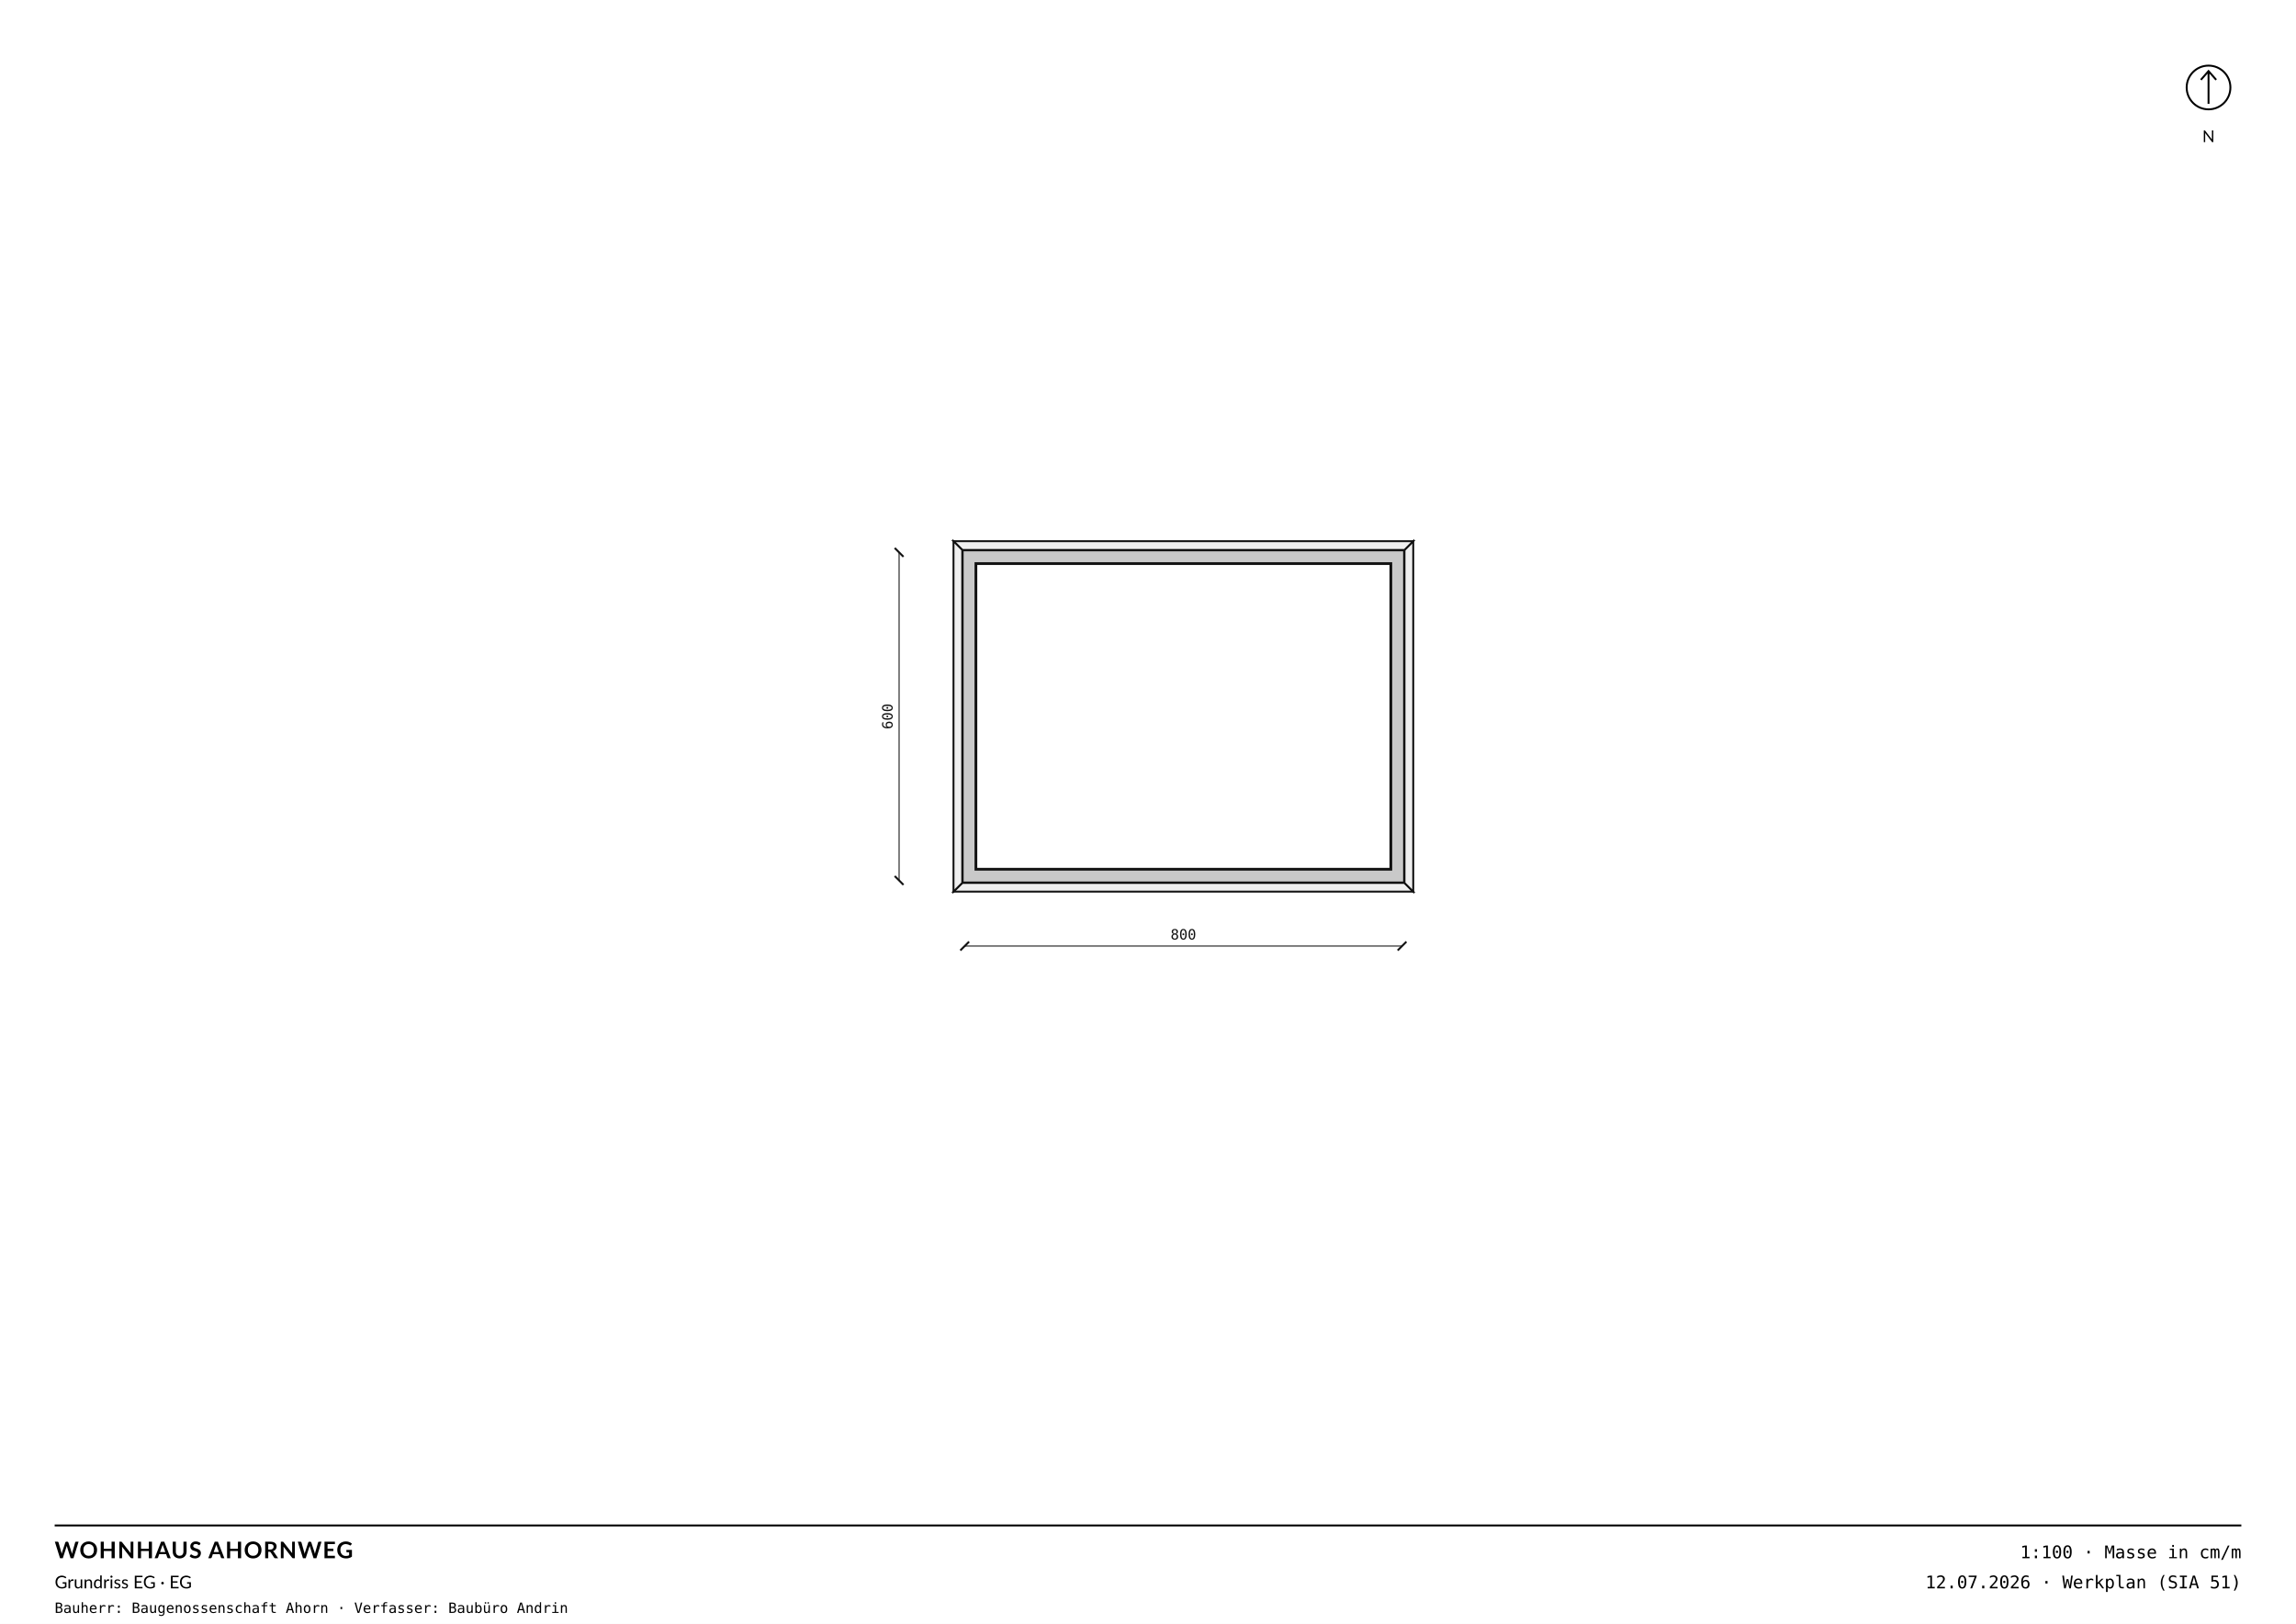
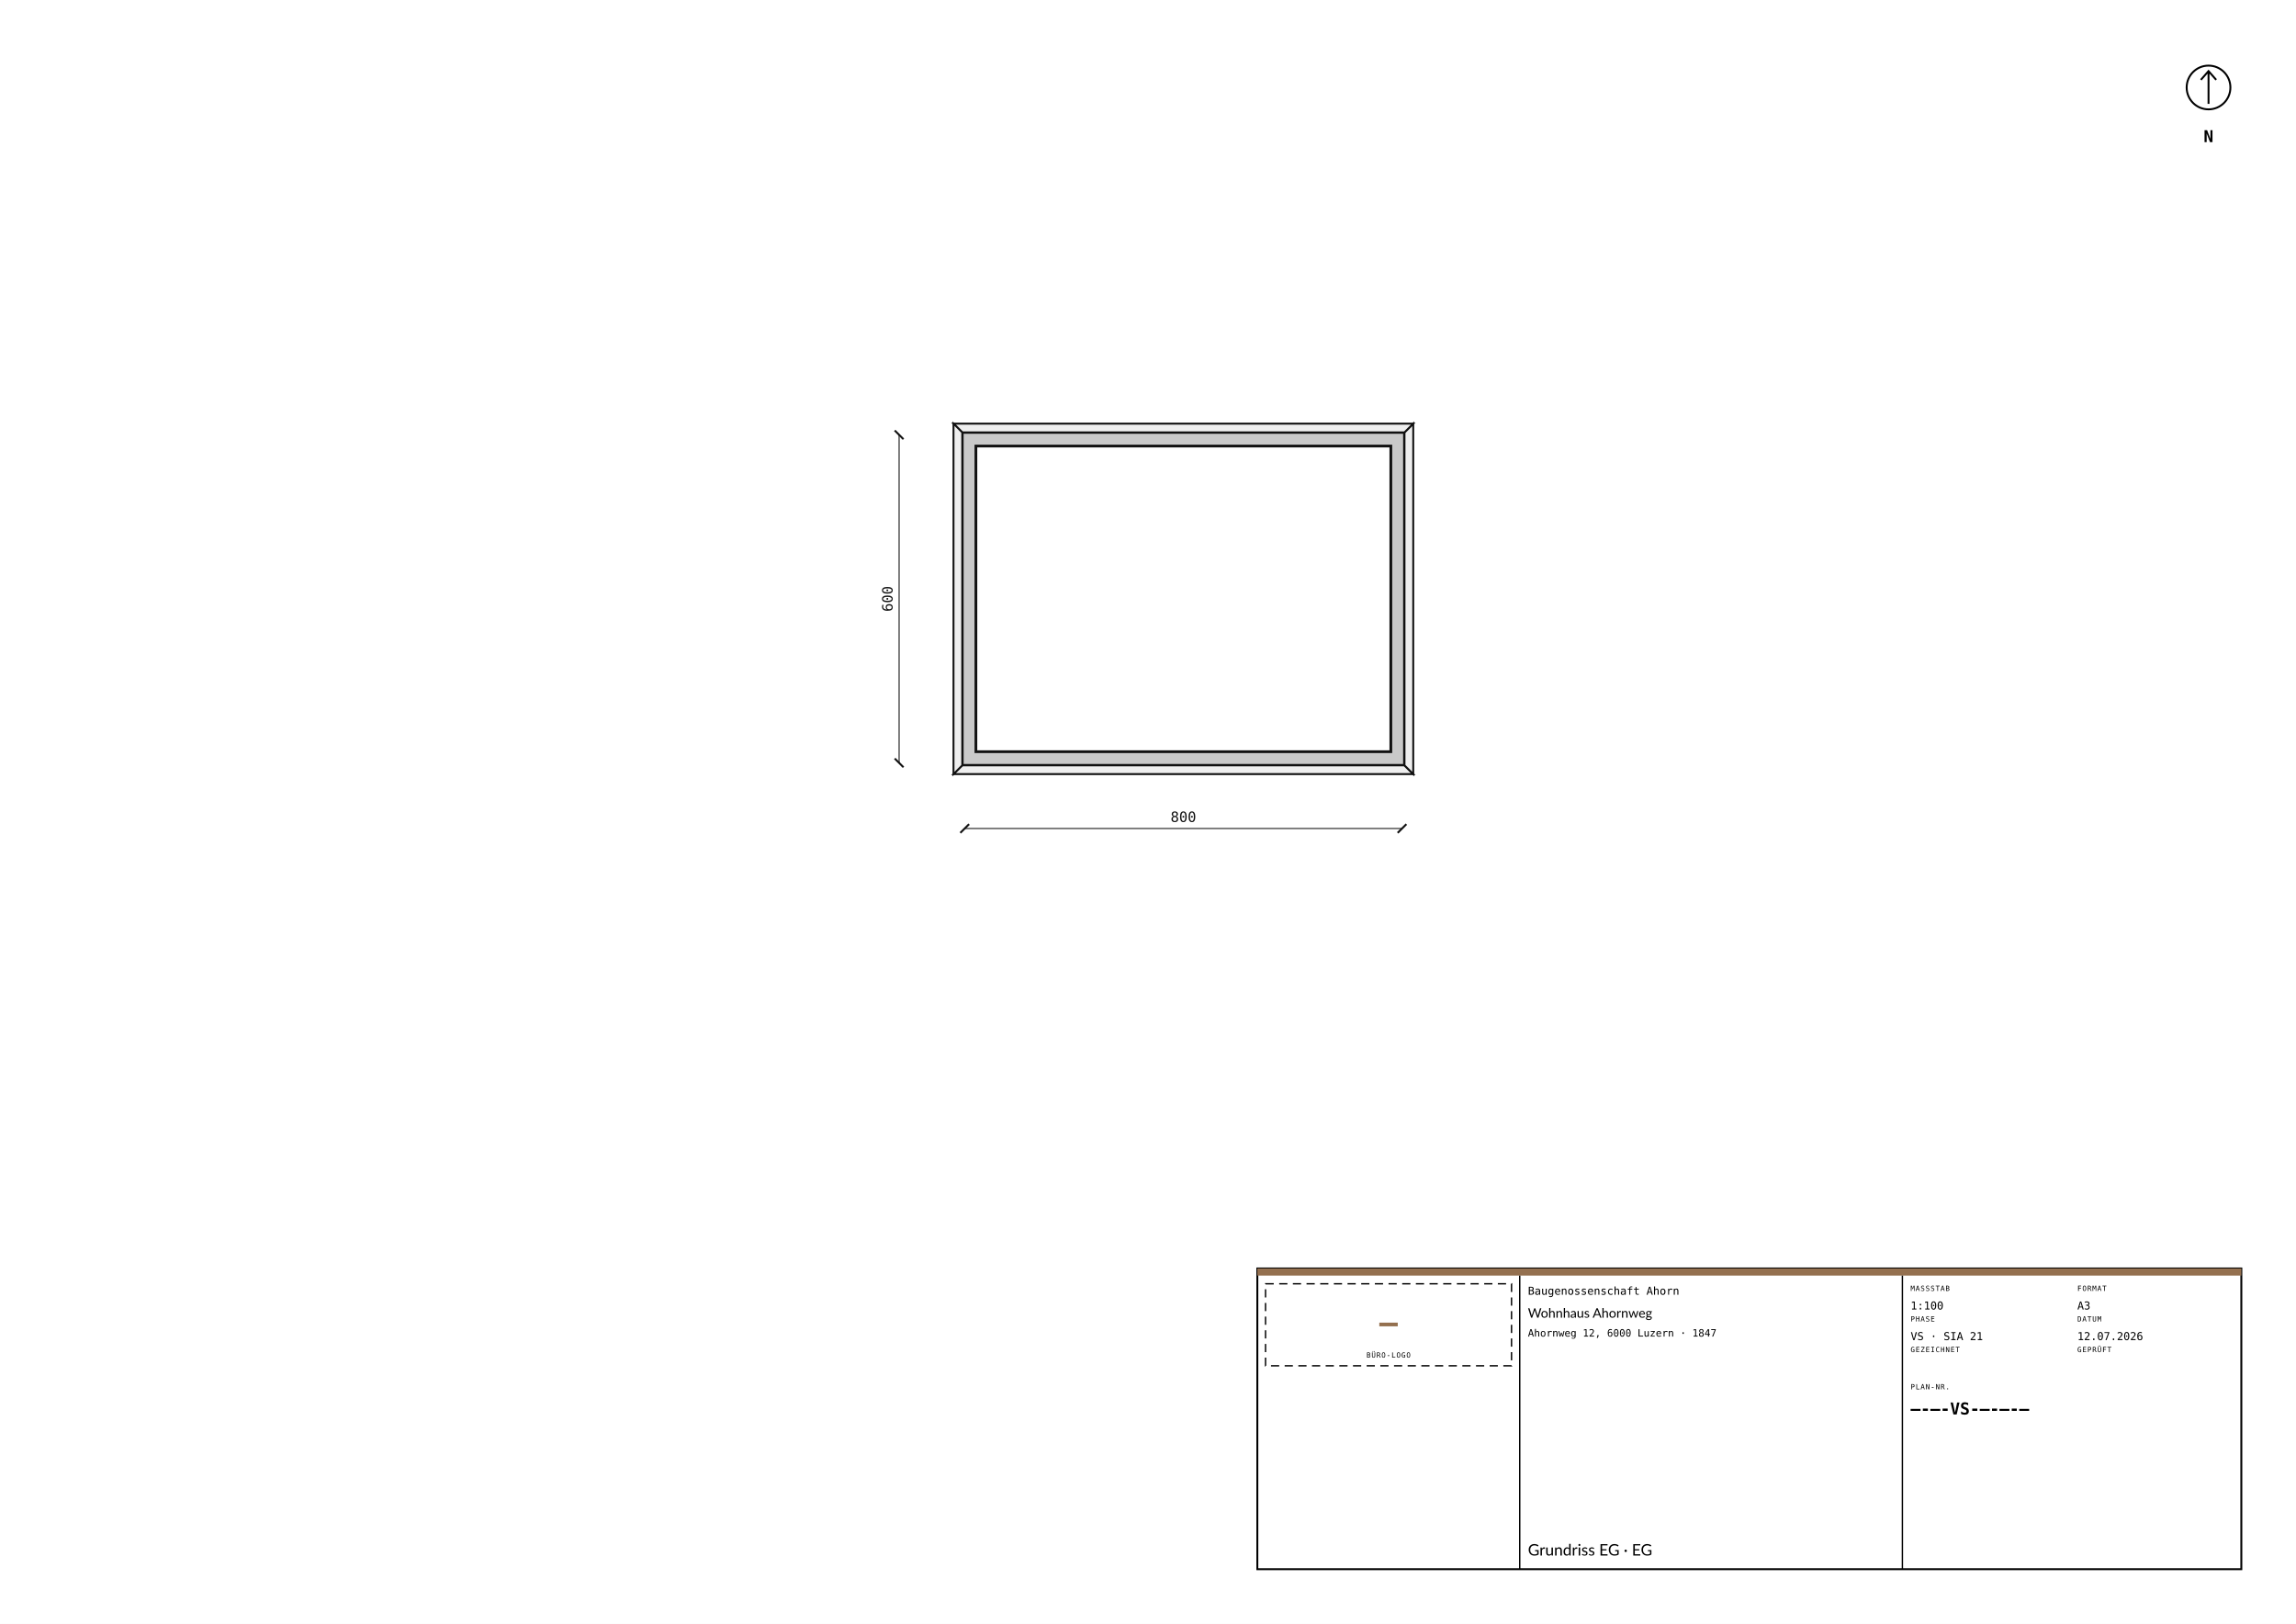
<svg xmlns="http://www.w3.org/2000/svg" width="420mm" height="297mm" viewBox="0 0 420 297" font-family="Helvetica, Arial, sans-serif">
  <rect width="420" height="297" fill="white" />
-   <g transform="translate(176.47, 161.03) scale(0.01)">
+   <g transform="translate(176.47, 139.53) scale(0.01)">
    <path d="M 8045 45 L 8045 -6045 L -45 -6045 L -45 45 Z M 205 -5795 L 7795 -5795 L 7795 -205 L 205 -205 Z" fill-rule="evenodd" fill="#c9c9c9" stroke="#111" stroke-width="50" />
    <path d="M -45 45 L 8045 45 L 8205 205 L -205 205 Z" fill-rule="evenodd" fill="#efefef" stroke="#111" stroke-width="35" />
    <path d="M 8045 45 L 8045 -6045 L 8205 -6205 L 8205 205 Z" fill-rule="evenodd" fill="#efefef" stroke="#111" stroke-width="35" />
    <path d="M 8045 -6045 L -45 -6045 L -205 -6205 L 8205 -6205 Z" fill-rule="evenodd" fill="#efefef" stroke="#111" stroke-width="35" />
    <path d="M -45 -6045 L -45 45 L -205 205 L -205 -6205 Z" fill-rule="evenodd" fill="#efefef" stroke="#111" stroke-width="35" />
    <g stroke="#111" fill="#111">
      <line x1="0" y1="1200" x2="8000" y2="1200" stroke-width="18" />
      <line x1="-80" y1="1280" x2="80" y2="1120" stroke-width="36" />
      <line x1="7920" y1="1280" x2="8080" y2="1120" stroke-width="36" />
      <text x="4000" y="1080" text-anchor="middle" font-size="260" font-family="'IBM Plex Mono', ui-monospace, monospace" stroke="none">800</text>
    </g>
    <g stroke="#111" fill="#111">
      <line x1="-1200" y1="0" x2="-1200" y2="-6000" stroke-width="18" />
      <line x1="-1280" y1="-80" x2="-1120" y2="80" stroke-width="36" />
      <line x1="-1280" y1="-6080" x2="-1120" y2="-5920" stroke-width="36" />
      <text x="-1320" y="-3000" text-anchor="middle" font-size="260" font-family="'IBM Plex Mono', ui-monospace, monospace" stroke="none" transform="rotate(-90 -1320 -3000)">600</text>
    </g>
  </g>
-   <g stroke="black" fill="none" stroke-width="0.35">
-     <circle cx="404" cy="16" r="4" />
-     <path d="M 404 19 L 404 13 M 402.6 14.6 L 404 13 L 405.4 14.6" />
-     <text x="404" y="26" text-anchor="middle" font-size="3" font-family="'Lato', Helvetica, Arial, sans-serif" stroke="none" fill="black">N</text>
+   <g data-teil="nordpfeil" stroke="black" fill="none" stroke-width="0.35">
+     <circle cx="404.00" cy="16.00" r="4" />
+     <path d="M 404.00 19.00 L 404.00 13.00 M 402.60 14.60 L 404.00 13.00 L 405.40 14.60" />
+     <text x="404.00" y="26.00" text-anchor="middle" font-family="'IBM Plex Mono', ui-monospace, monospace" font-size="3" font-feature-settings="'tnum'" font-weight="bold" stroke="none" fill="black">N</text>
  </g>
-   <g font-size="3.2">
-     <line x1="10" y1="279" x2="410" y2="279" stroke="black" stroke-width="0.35" />
-     <text x="10" y="285" font-weight="bold" font-family="'Lato', Helvetica, Arial, sans-serif" letter-spacing="0.04em" font-size="4.2">WOHNHAUS AHORNWEG</text>
-     <text x="10" y="290.5" font-family="'Lato', Helvetica, Arial, sans-serif">Grundriss EG · EG</text>
-     <text x="410" y="285" text-anchor="end" font-family="'IBM Plex Mono', ui-monospace, monospace" font-feature-settings="'tnum'">1:100 · Masse in cm/m</text>
-     <text x="410" y="290.5" text-anchor="end" font-family="'IBM Plex Mono', ui-monospace, monospace" font-feature-settings="'tnum'">12.07.2026 · Werkplan (SIA 51)</text>
-     <text x="10" y="295" font-size="2.6" font-family="'IBM Plex Mono', ui-monospace, monospace">Bauherr: Baugenossenschaft Ahorn · Verfasser: Baubüro Andrin</text>
+   <g data-teil="plankopf">
+     <rect x="230" y="232" width="180" height="55" fill="white" stroke="black" stroke-width="0.35" />
+     <rect x="230" y="232" width="180" height="1.3" fill="#94704F" />
+     <line x1="278" y1="233.3" x2="278" y2="287" stroke="black" stroke-width="0.25" />
+     <line x1="348" y1="233.3" x2="348" y2="287" stroke="black" stroke-width="0.25" />
+     <rect x="231.5" y="234.8" width="45" height="15" fill="none" stroke="black" stroke-width="0.25" stroke-dasharray="1.5 1" />
+     <text x="254.00" y="243.80" text-anchor="middle" font-family="'IBM Plex Mono', ui-monospace, monospace" font-size="5.6" font-feature-settings="'tnum'" font-weight="bold" fill="#94704F">—</text>
+     <text x="254.00" y="248.30" text-anchor="middle" font-family="'IBM Plex Mono', ui-monospace, monospace" font-size="1.3" font-feature-settings="'tnum'" letter-spacing="0.1em">BÜRO-LOGO</text>
+     <text x="279.50" y="236.80" text-anchor="start" font-family="'IBM Plex Mono', ui-monospace, monospace" font-size="2" font-feature-settings="'tnum'">Baugenossenschaft Ahorn</text>
+     <text x="279.50" y="241.00" text-anchor="start" font-family="'Lato', Helvetica, Arial, sans-serif" font-size="2.4">Wohnhaus Ahornweg</text>
+     <text x="279.50" y="244.45" text-anchor="start" font-family="'IBM Plex Mono', ui-monospace, monospace" font-size="1.85" font-feature-settings="'tnum'">Ahornweg 12, 6000 Luzern · 1847</text>
+     <text x="279.50" y="284.50" text-anchor="start" font-family="'Lato', Helvetica, Arial, sans-serif" font-size="2.9">Grundriss EG · EG</text>
+     <text x="349.50" y="236.10" text-anchor="start" font-family="'IBM Plex Mono', ui-monospace, monospace" font-size="1.3" font-feature-settings="'tnum'" letter-spacing="0.1em">MASSSTAB</text>
+     <text x="349.50" y="239.50" text-anchor="start" font-family="'IBM Plex Mono', ui-monospace, monospace" font-size="2" font-feature-settings="'tnum'">1:100</text>
+     <text x="380.00" y="236.10" text-anchor="start" font-family="'IBM Plex Mono', ui-monospace, monospace" font-size="1.3" font-feature-settings="'tnum'" letter-spacing="0.1em">FORMAT</text>
+     <text x="380.00" y="239.50" text-anchor="start" font-family="'IBM Plex Mono', ui-monospace, monospace" font-size="2" font-feature-settings="'tnum'">A3</text>
+     <text x="349.50" y="241.70" text-anchor="start" font-family="'IBM Plex Mono', ui-monospace, monospace" font-size="1.3" font-feature-settings="'tnum'" letter-spacing="0.1em">PHASE</text>
+     <text x="349.50" y="245.10" text-anchor="start" font-family="'IBM Plex Mono', ui-monospace, monospace" font-size="2" font-feature-settings="'tnum'">VS · SIA 21</text>
+     <text x="380.00" y="241.70" text-anchor="start" font-family="'IBM Plex Mono', ui-monospace, monospace" font-size="1.3" font-feature-settings="'tnum'" letter-spacing="0.1em">DATUM</text>
+     <text x="380.00" y="245.10" text-anchor="start" font-family="'IBM Plex Mono', ui-monospace, monospace" font-size="2" font-feature-settings="'tnum'">12.07.2026</text>
+     <text x="349.50" y="247.30" text-anchor="start" font-family="'IBM Plex Mono', ui-monospace, monospace" font-size="1.3" font-feature-settings="'tnum'" letter-spacing="0.1em">GEZEICHNET</text>
+     <text x="380.00" y="247.30" text-anchor="start" font-family="'IBM Plex Mono', ui-monospace, monospace" font-size="1.3" font-feature-settings="'tnum'" letter-spacing="0.1em">GEPRÜFT</text>
+     <text x="349.50" y="254.10" text-anchor="start" font-family="'IBM Plex Mono', ui-monospace, monospace" font-size="1.3" font-feature-settings="'tnum'" letter-spacing="0.1em">PLAN-NR.</text>
+     <text x="349.50" y="258.70" text-anchor="start" font-family="'IBM Plex Mono', ui-monospace, monospace" font-size="3" font-feature-settings="'tnum'" font-weight="bold">—-—-VS-—-—-—</text>
  </g>
</svg>
